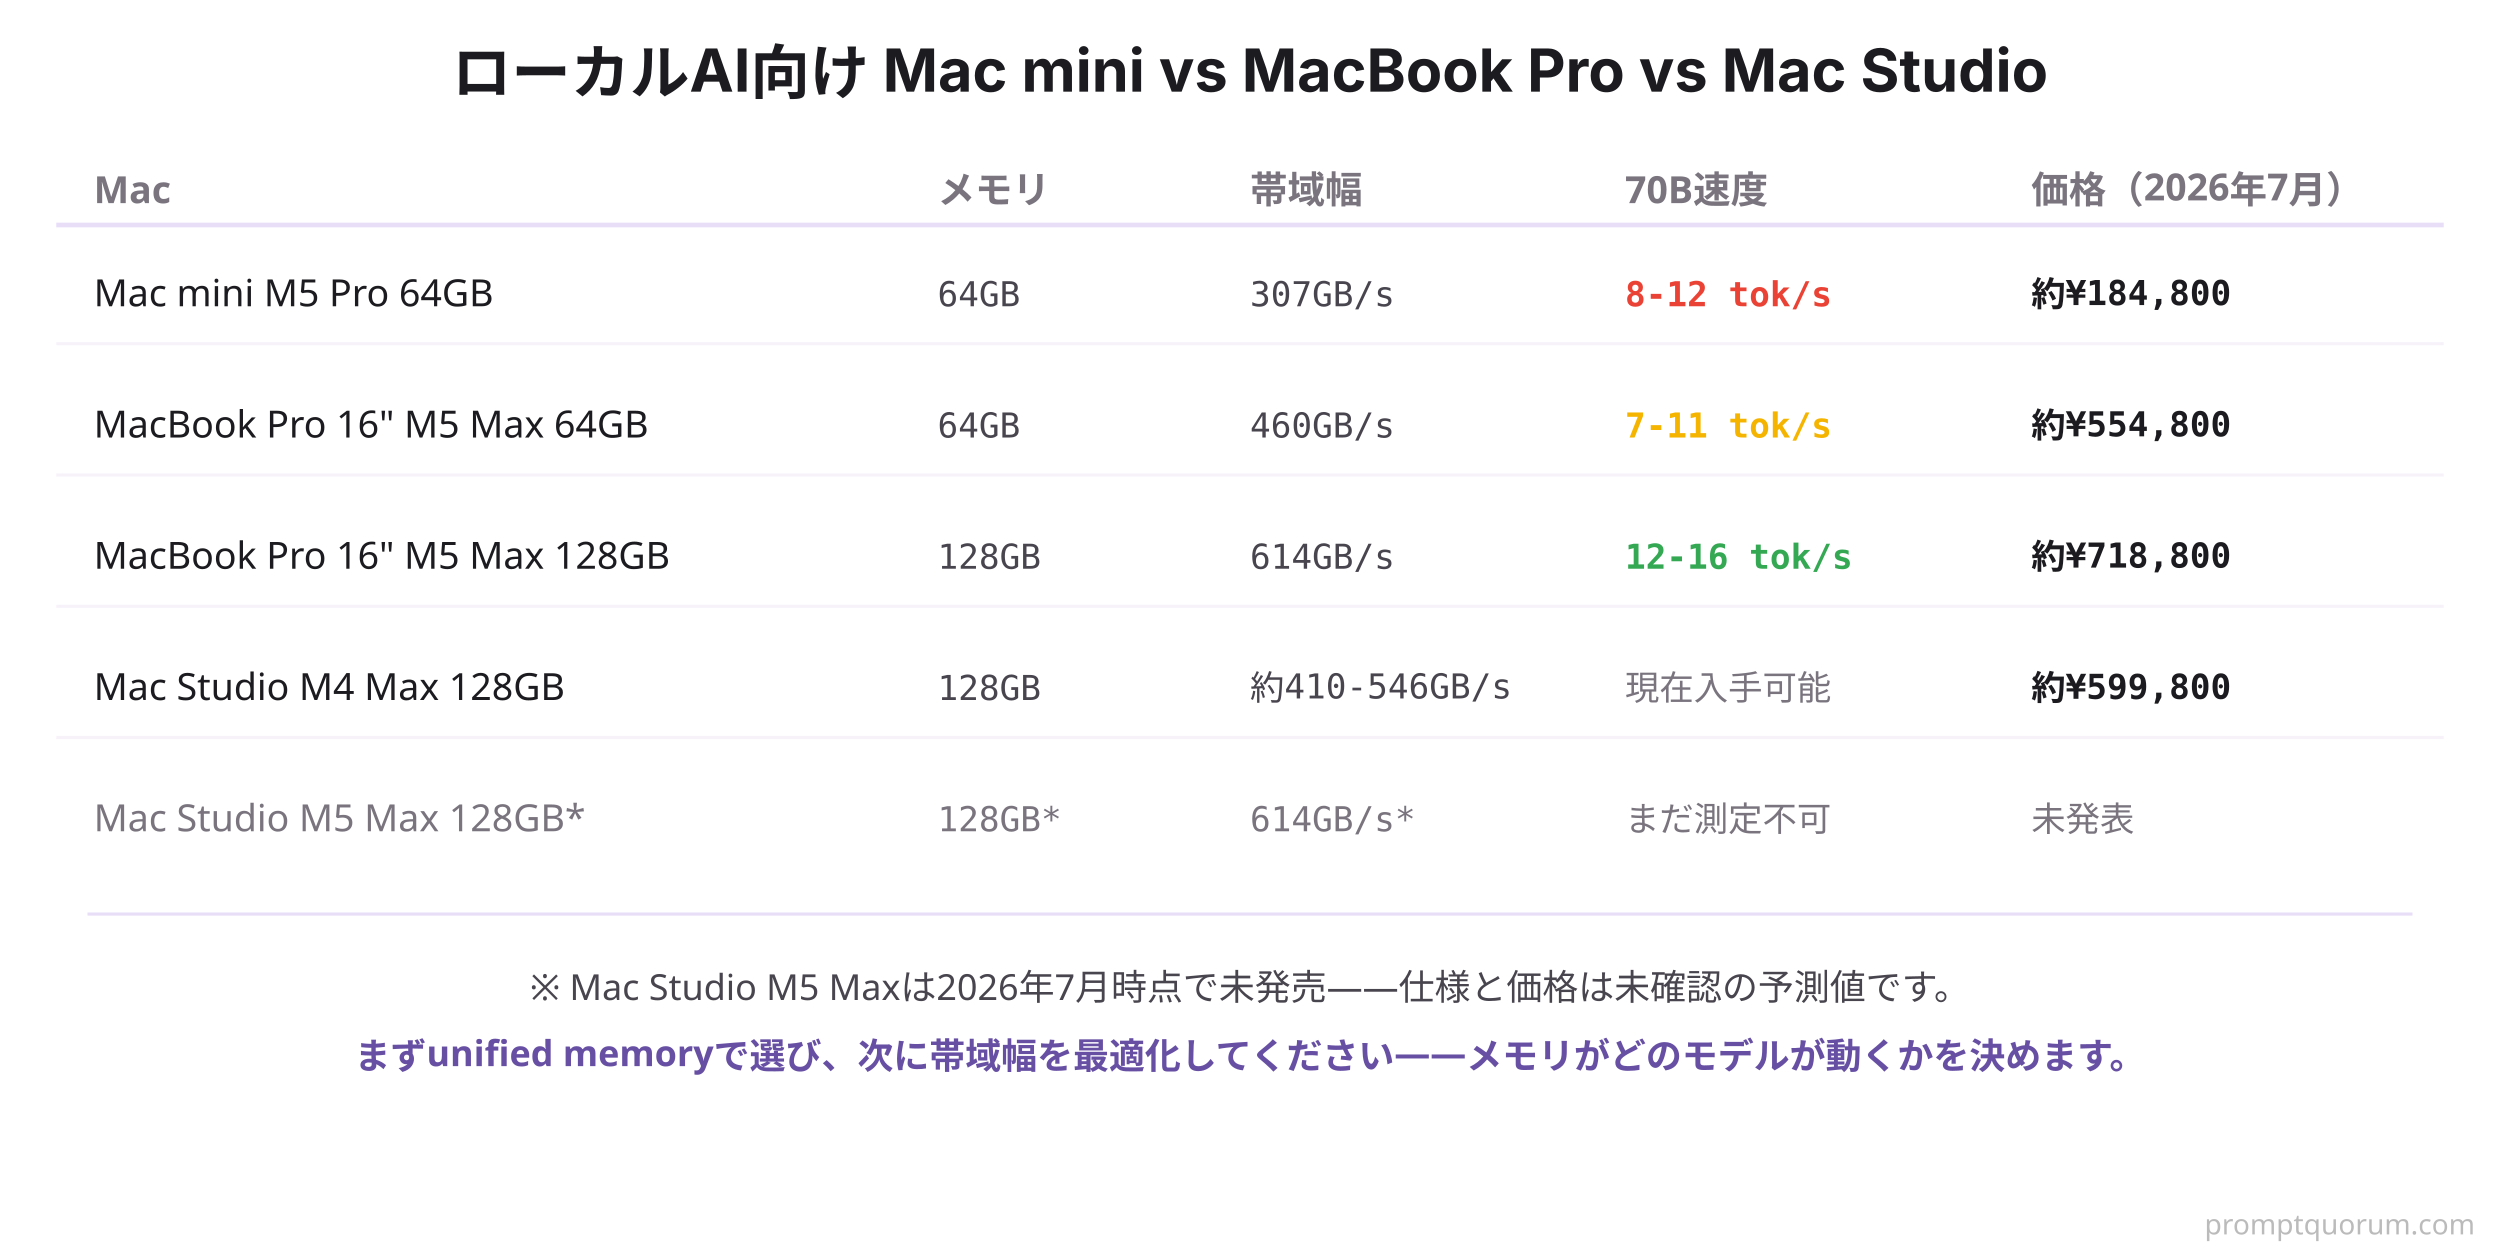
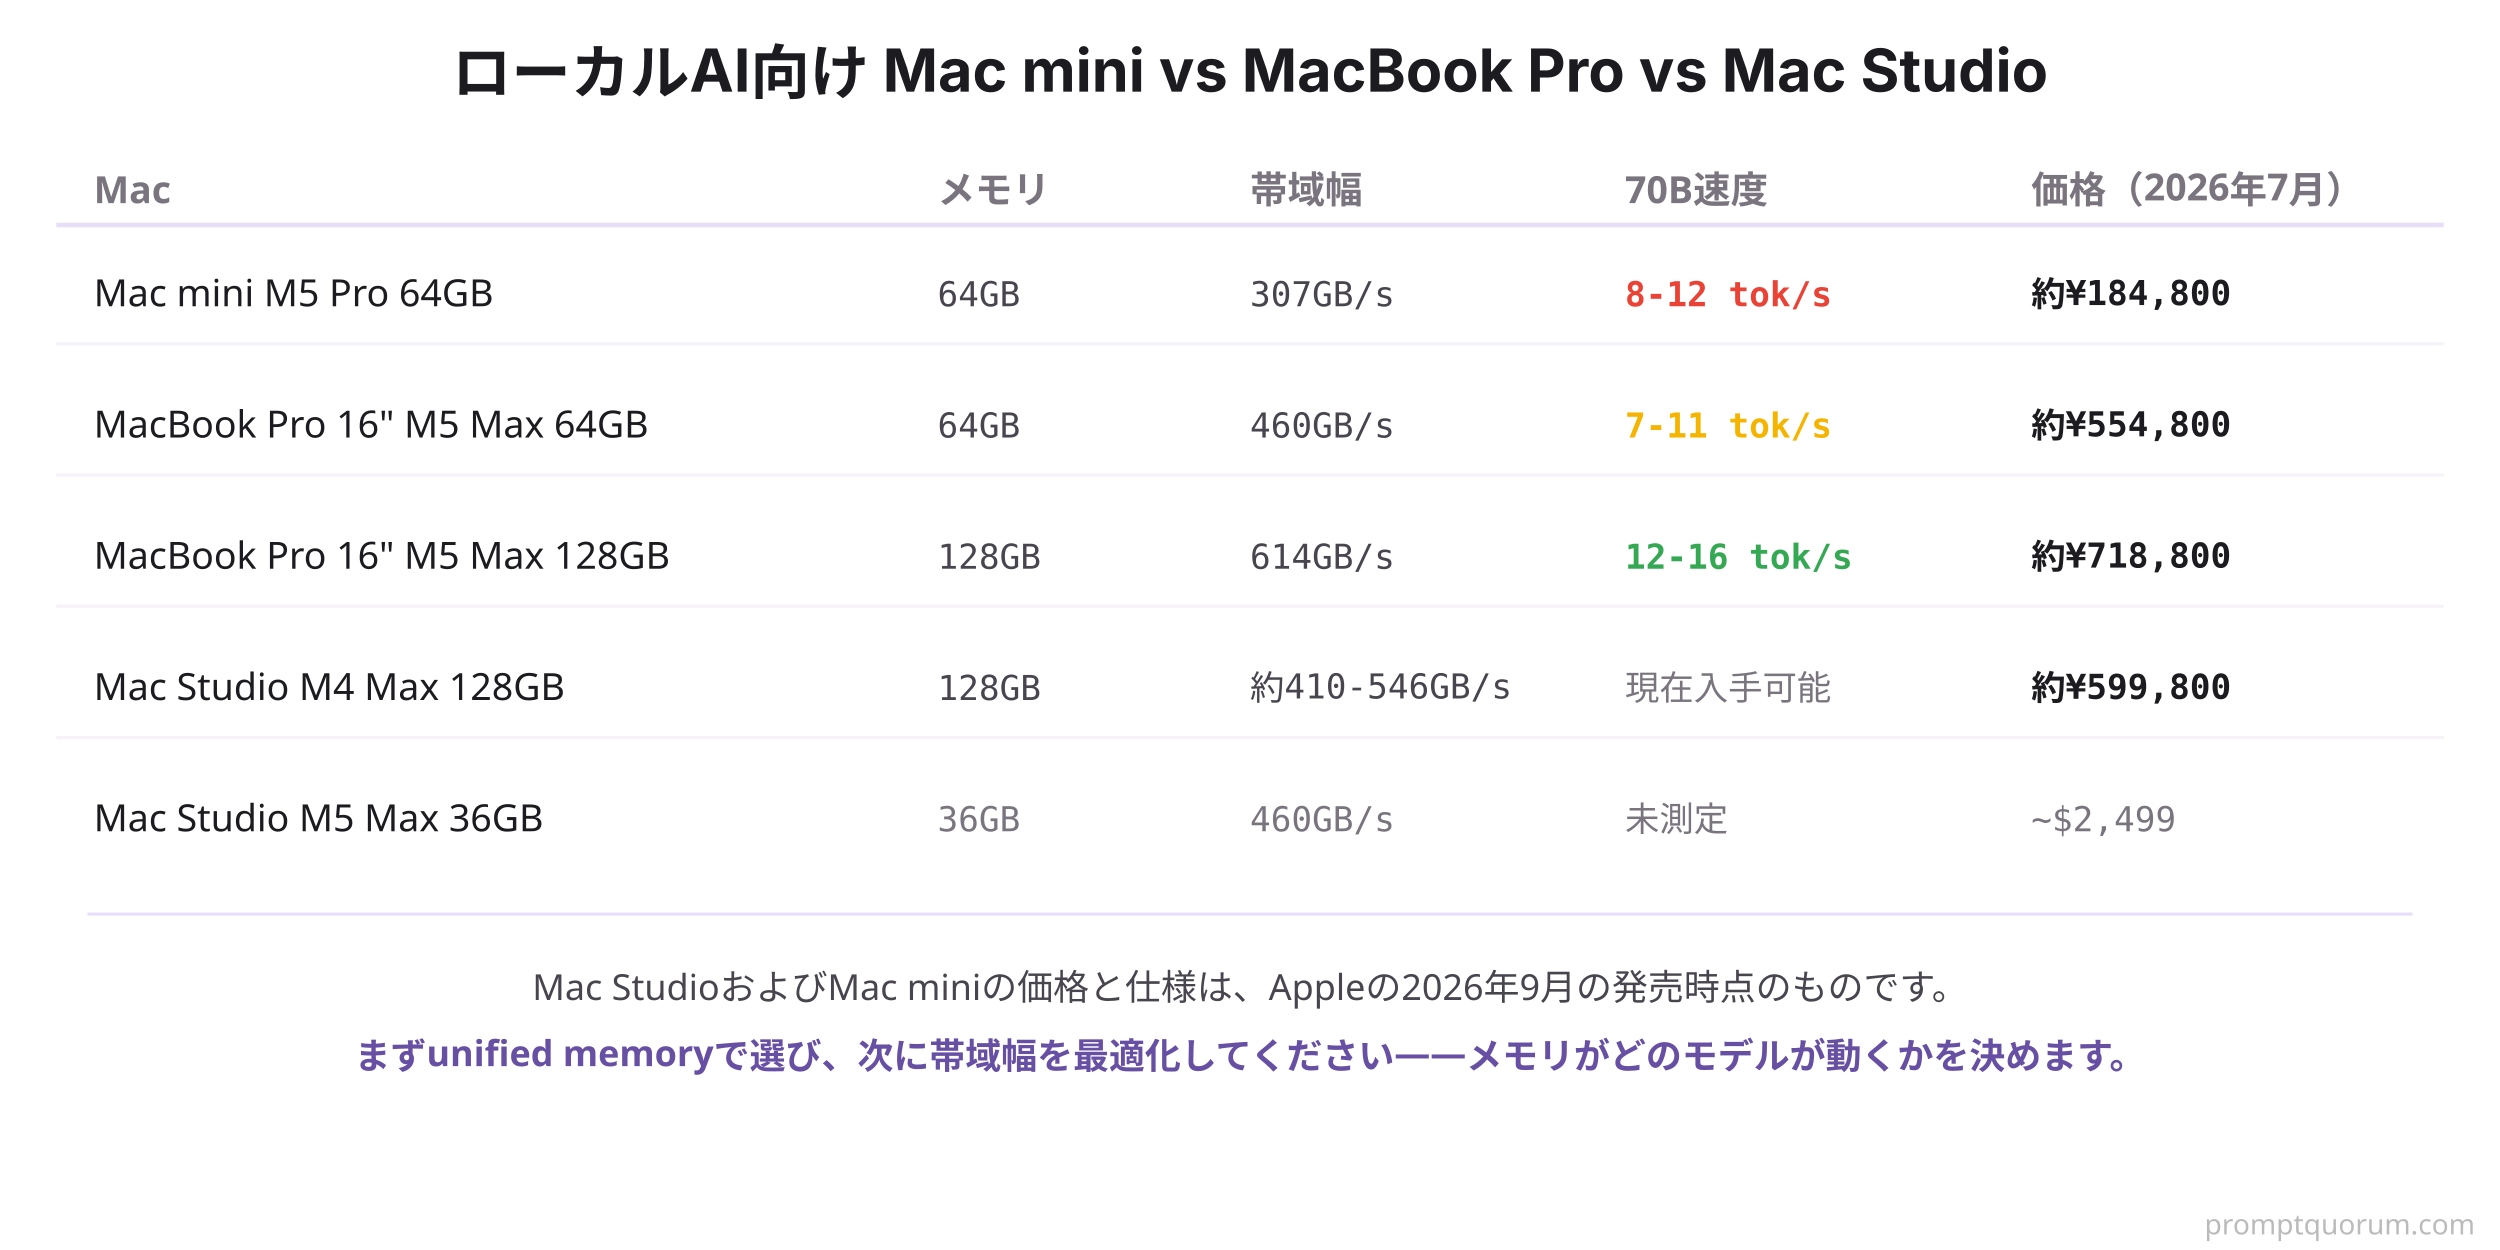
<svg xmlns="http://www.w3.org/2000/svg" viewBox="0 0 800 400">
  <rect width="800" height="400" fill="#FFFFFF" />
  <text x="400" y="30" font-family="system-ui, -apple-system, sans-serif" font-size="19" font-weight="700" fill="#1C1B1F" text-anchor="middle">ローカルAI向け Mac mini vs MacBook Pro vs Mac Studio</text>
  <text x="30" y="65" font-family="system-ui, sans-serif" font-size="12" font-weight="700" fill="#79747E">Mac</text>
  <text x="300" y="65" font-family="system-ui, sans-serif" font-size="12" font-weight="700" fill="#79747E">メモリ</text>
  <text x="400" y="65" font-family="system-ui, sans-serif" font-size="12" font-weight="700" fill="#79747E">帯域幅</text>
  <text x="520" y="65" font-family="system-ui, sans-serif" font-size="12" font-weight="700" fill="#79747E">70B速度</text>
  <text x="650" y="65" font-family="system-ui, sans-serif" font-size="12" font-weight="700" fill="#79747E">価格（2026年7月）</text>
  <line x1="18" y1="72" x2="782" y2="72" stroke="#E8DEF8" stroke-width="1.5" />
  <text x="30" y="98" font-family="system-ui, sans-serif" font-size="12" fill="#1C1B1F">Mac mini M5 Pro 64GB</text>
  <text x="300" y="98" font-family="'SF Mono', Monaco, monospace" font-size="11" fill="#49454F">64GB</text>
  <text x="400" y="98" font-family="'SF Mono', Monaco, monospace" font-size="11" fill="#49454F">307GB/s</text>
  <text x="520" y="98" font-family="'SF Mono', Monaco, monospace" font-size="11" font-weight="700" fill="#EA4335">8-12 tok/s</text>
  <text x="650" y="98" font-family="'SF Mono', Monaco, monospace" font-size="11" font-weight="700" fill="#1C1B1F">約¥184,800</text>
  <line x1="18" y1="110" x2="782" y2="110" stroke="#F7F2FA" stroke-width="1" />
  <text x="30" y="140" font-family="system-ui, sans-serif" font-size="12" fill="#1C1B1F">MacBook Pro 16" M5 Max 64GB</text>
  <text x="300" y="140" font-family="'SF Mono', Monaco, monospace" font-size="11" fill="#49454F">64GB</text>
  <text x="400" y="140" font-family="'SF Mono', Monaco, monospace" font-size="11" fill="#49454F">460GB/s</text>
  <text x="520" y="140" font-family="'SF Mono', Monaco, monospace" font-size="11" font-weight="700" fill="#F4B400">7-11 tok/s</text>
  <text x="650" y="140" font-family="'SF Mono', Monaco, monospace" font-size="11" font-weight="700" fill="#1C1B1F">約¥554,800</text>
  <line x1="18" y1="152" x2="782" y2="152" stroke="#F7F2FA" stroke-width="1" />
  <text x="30" y="182" font-family="system-ui, sans-serif" font-size="12" fill="#1C1B1F">MacBook Pro 16" M5 Max 128GB</text>
  <text x="300" y="182" font-family="'SF Mono', Monaco, monospace" font-size="11" fill="#49454F">128GB</text>
  <text x="400" y="182" font-family="'SF Mono', Monaco, monospace" font-size="11" fill="#49454F">614GB/s</text>
  <text x="520" y="182" font-family="'SF Mono', Monaco, monospace" font-size="11" font-weight="700" fill="#34A853">12-16 tok/s</text>
  <text x="650" y="182" font-family="'SF Mono', Monaco, monospace" font-size="11" font-weight="700" fill="#1C1B1F">約¥718,800</text>
  <line x1="18" y1="194" x2="782" y2="194" stroke="#F7F2FA" stroke-width="1" />
  <text x="30" y="224" font-family="system-ui, sans-serif" font-size="12" fill="#1C1B1F">Mac Studio M4 Max 128GB</text>
  <text x="300" y="224" font-family="'SF Mono', Monaco, monospace" font-size="11" fill="#49454F">128GB</text>
  <text x="400" y="224" font-family="'SF Mono', Monaco, monospace" font-size="11" fill="#49454F">約410-546GB/s</text>
  <text x="520" y="224" font-family="'SF Mono', Monaco, monospace" font-size="11" fill="#79747E">現在入手可能</text>
  <text x="650" y="224" font-family="'SF Mono', Monaco, monospace" font-size="11" font-weight="700" fill="#1C1B1F">約¥599,800</text>
  <line x1="18" y1="236" x2="782" y2="236" stroke="#F7F2FA" stroke-width="1" />
-   <text x="30" y="266" font-family="system-ui, sans-serif" font-size="12" fill="#79747E">Mac Studio M5 Max 128GB*</text>
-   <text x="300" y="266" font-family="'SF Mono', Monaco, monospace" font-size="11" fill="#79747E">128GB*</text>
-   <text x="400" y="266" font-family="'SF Mono', Monaco, monospace" font-size="11" fill="#79747E">614GB/s*</text>
-   <text x="520" y="266" font-family="'SF Mono', Monaco, monospace" font-size="11" fill="#79747E">まだ測定不可</text>
-   <text x="650" y="266" font-family="'SF Mono', Monaco, monospace" font-size="11" fill="#79747E">未発表</text>
+   <text x="30" y="266" font-family="system-ui, sans-serif" font-size="12" fill="#1C1B1F">Mac Studio M5 Max 36GB</text>
+   <text x="300" y="266" font-family="'SF Mono', Monaco, monospace" font-size="11" fill="#79747E">36GB</text>
+   <text x="400" y="266" font-family="'SF Mono', Monaco, monospace" font-size="11" fill="#79747E">460GB/s</text>
+   <text x="520" y="266" font-family="'SF Mono', Monaco, monospace" font-size="11" fill="#79747E">未測定</text>
+   <text x="650" y="266" font-family="'SF Mono', Monaco, monospace" font-size="11" fill="#79747E">~$2,499</text>
  <rect x="28" y="292" width="744" height="1" fill="#E8DEF8" />
-   <text x="400" y="320" font-family="system-ui, sans-serif" font-size="11.5" fill="#49454F" text-anchor="middle">※ Mac Studio M5 Maxは2026年7月時点で未発売——仕様と価格は未確認の予測値です。</text>
+   <text x="400" y="320" font-family="system-ui, sans-serif" font-size="11.5" fill="#49454F" text-anchor="middle">Mac StudioおよびMac miniの価格と仕様は、Appleの2026年9月の発売時点のものです。</text>
  <text x="400" y="342" font-family="system-ui, sans-serif" font-size="11.5" font-weight="600" fill="#6750A4" text-anchor="middle">まずunified memoryで選び、次に帯域幅を最適化してください——メモリがどのモデルが動くかを決めます。</text>
  <text x="792" y="395" font-family="system-ui,sans-serif" font-size="9" fill="#BBBBBB" text-anchor="end">promptquorum.com</text>
</svg>
